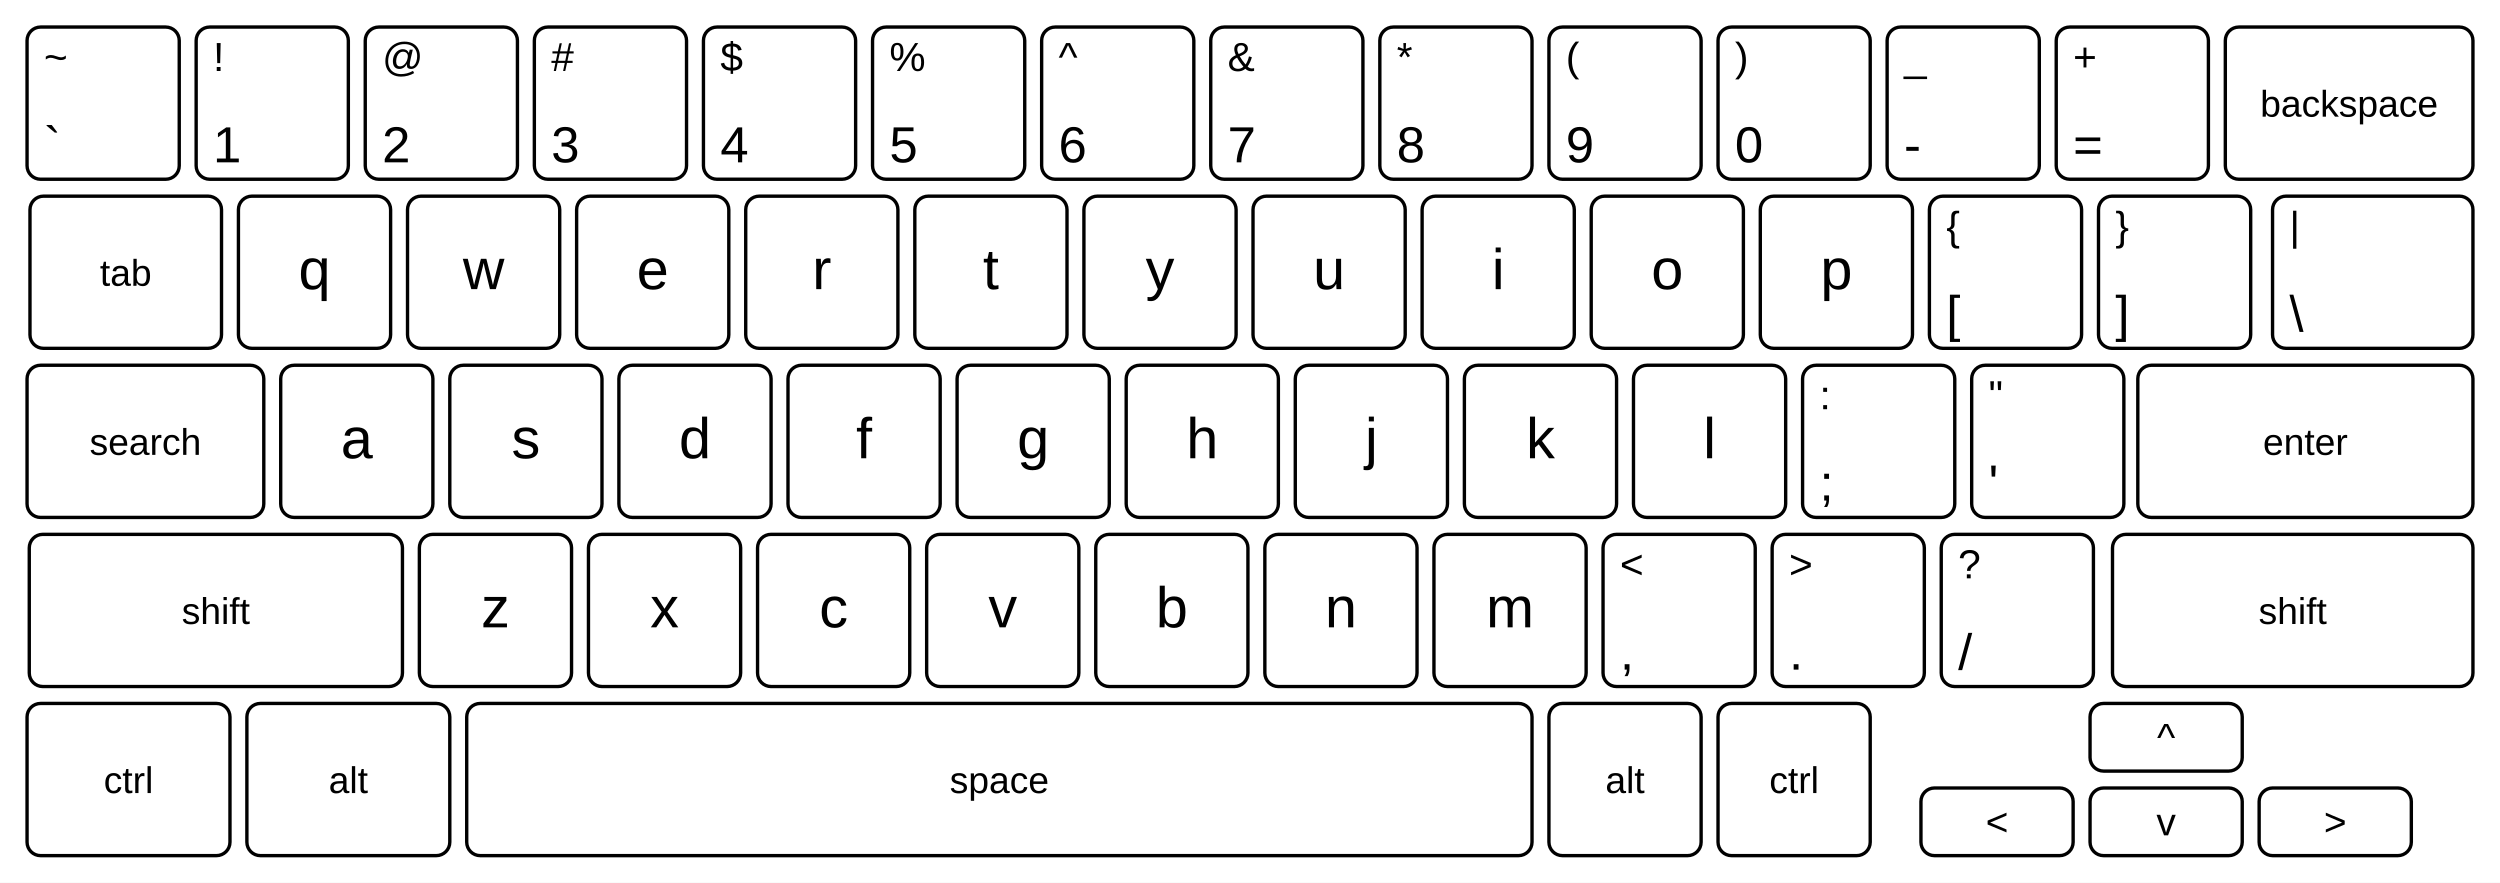
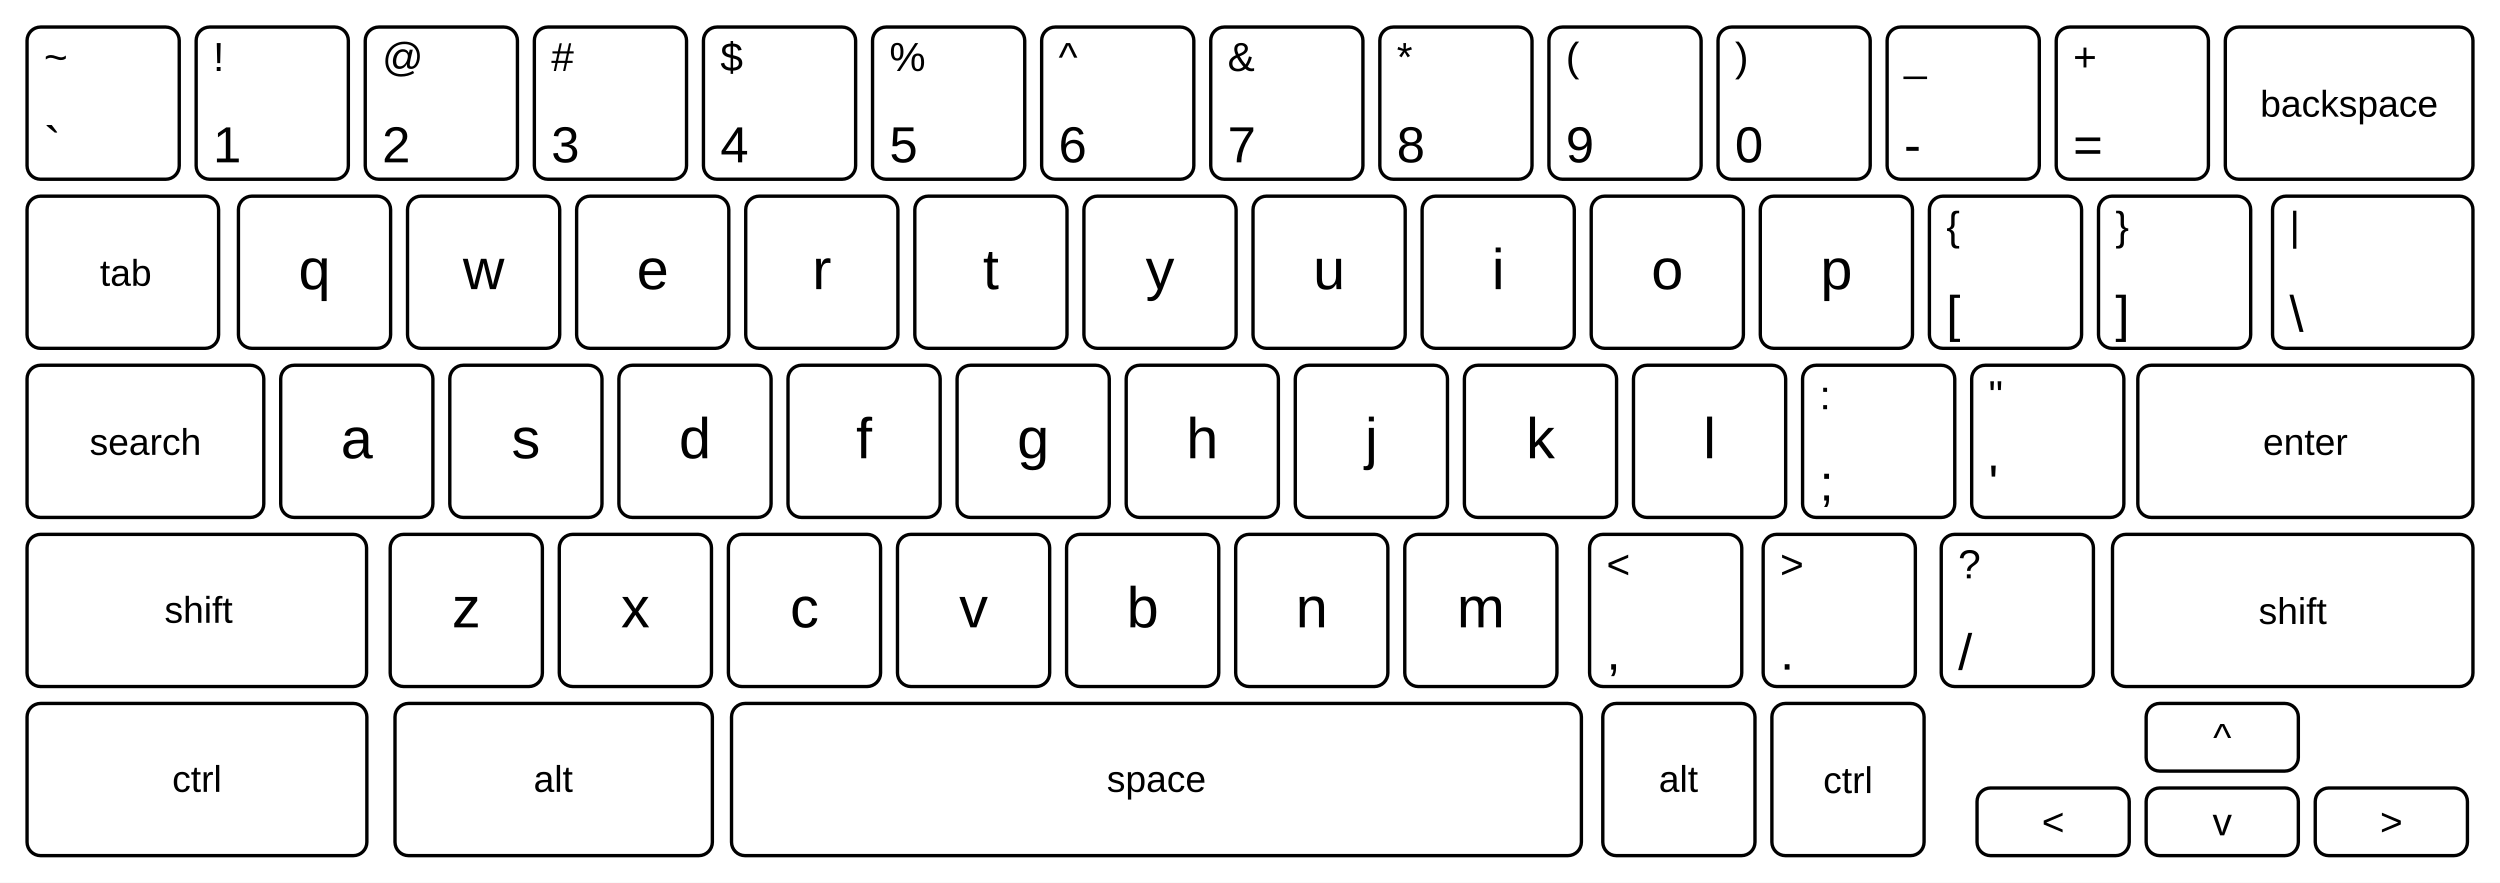
<svg xmlns="http://www.w3.org/2000/svg" viewBox="0 0 1478.439 522">
  <rect x="0" y="0" width="1478.439" height="522" fill="white" style="" />
  <g transform="translate(-29,-129)">
    <rect x="45.0" y="145.0" width="90.0" height="90.0" rx="8" ry="8" fill="white" stroke="black" stroke-width="2" />
    <text x="55.0" y="171.0" font-family="Arial, sans-serif" font-size="24" fill="black" style="white-space: pre;">~</text>
    <text x="55.0" y="225.0" font-family="Arial, sans-serif" font-size="30" fill="black" style="white-space: pre;">`</text>
    <rect x="145.0" y="145.0" width="90.0" height="90.0" rx="8" ry="8" fill="white" stroke="black" stroke-width="2" />
    <text x="155.0" y="171.0" font-family="Arial, sans-serif" font-size="24" fill="black" style="white-space: pre;">!</text>
    <text x="155.0" y="225.0" font-family="Arial, sans-serif" font-size="30" fill="black" style="white-space: pre;">1</text>
    <rect x="245.0" y="145.0" width="90.0" height="90.0" rx="8" ry="8" fill="white" stroke="black" stroke-width="2" />
    <text x="255.0" y="171.0" font-family="Arial, sans-serif" font-size="24" fill="black" style="white-space: pre;">@</text>
    <text x="255.0" y="225.0" font-family="Arial, sans-serif" font-size="30" fill="black" style="white-space: pre;">2</text>
    <rect x="345.0" y="145.0" width="90.0" height="90.0" rx="8" ry="8" fill="white" stroke="black" stroke-width="2" />
    <text x="355.0" y="171.0" font-family="Arial, sans-serif" font-size="24" fill="black" style="white-space: pre;">#</text>
    <text x="355.0" y="225.0" font-family="Arial, sans-serif" font-size="30" fill="black" style="white-space: pre;">3</text>
    <rect x="445.0" y="145.0" width="90.0" height="90.0" rx="8" ry="8" fill="white" stroke="black" stroke-width="2" />
    <text x="455.0" y="171.0" font-family="Arial, sans-serif" font-size="24" fill="black" style="white-space: pre;">$</text>
    <text x="455.0" y="225.0" font-family="Arial, sans-serif" font-size="30" fill="black" style="white-space: pre;">4</text>
    <rect x="545.0" y="145.0" width="90.0" height="90.0" rx="8" ry="8" fill="white" stroke="black" stroke-width="2" />
    <text x="555.0" y="171.0" font-family="Arial, sans-serif" font-size="24" fill="black" style="white-space: pre;">%</text>
    <text x="555.0" y="225.0" font-family="Arial, sans-serif" font-size="30" fill="black" style="white-space: pre;">5</text>
    <rect x="645.0" y="145.0" width="90.0" height="90.0" rx="8" ry="8" fill="white" stroke="black" stroke-width="2" />
    <text x="655.0" y="171.0" font-family="Arial, sans-serif" font-size="24" fill="black" style="white-space: pre;">^</text>
    <text x="655.0" y="225.0" font-family="Arial, sans-serif" font-size="30" fill="black" style="white-space: pre;">6</text>
    <rect x="745.0" y="145.0" width="90.0" height="90.0" rx="8" ry="8" fill="white" stroke="black" stroke-width="2" />
    <text x="755.0" y="171.0" font-family="Arial, sans-serif" font-size="24" fill="black" style="white-space: pre;">&amp;</text>
    <text x="755.0" y="225.0" font-family="Arial, sans-serif" font-size="30" fill="black" style="white-space: pre;">7</text>
    <rect x="845.0" y="145.0" width="90.0" height="90.0" rx="8" ry="8" fill="white" stroke="black" stroke-width="2" />
    <text x="855.0" y="171.0" font-family="Arial, sans-serif" font-size="24" fill="black" style="white-space: pre;">*</text>
    <text x="855.0" y="225.0" font-family="Arial, sans-serif" font-size="30" fill="black" style="white-space: pre;">8</text>
    <rect x="945.0" y="145.0" width="90.0" height="90.0" rx="8" ry="8" fill="white" stroke="black" stroke-width="2" />
    <text x="955.0" y="171.0" font-family="Arial, sans-serif" font-size="24" fill="black" style="white-space: pre;">(</text>
    <text x="955.0" y="225.0" font-family="Arial, sans-serif" font-size="30" fill="black" style="white-space: pre;">9</text>
    <rect x="1045.0" y="145.0" width="90.0" height="90.0" rx="8" ry="8" fill="white" stroke="black" stroke-width="2" />
    <text x="1055.0" y="171.0" font-family="Arial, sans-serif" font-size="24" fill="black" style="white-space: pre;">)</text>
    <text x="1055.0" y="225.0" font-family="Arial, sans-serif" font-size="30" fill="black" style="white-space: pre;">0</text>
    <rect x="1145.0" y="145.0" width="90.0" height="90.0" rx="8" ry="8" fill="white" stroke="black" stroke-width="2" />
    <text x="1155.0" y="171.0" font-family="Arial, sans-serif" font-size="24" fill="black" style="white-space: pre;">_</text>
    <text x="1155.0" y="225.0" font-family="Arial, sans-serif" font-size="30" fill="black" style="white-space: pre;">-</text>
    <rect x="1245.0" y="145.0" width="90.0" height="90.0" rx="8" ry="8" fill="white" stroke="black" stroke-width="2" />
    <text x="1255.0" y="171.0" font-family="Arial, sans-serif" font-size="24" fill="black" style="white-space: pre;">+</text>
    <text x="1255.0" y="225.0" font-family="Arial, sans-serif" font-size="30" fill="black" style="white-space: pre;">=</text>
    <rect x="1345" y="145" width="146.437" height="90" rx="8" ry="8" fill="white" stroke="black" stroke-width="2" style="" />
    <text x="1418.22" y="198.0" font-family="Arial, sans-serif" font-size="22" fill="black" text-anchor="middle" style="white-space: pre;">backspace</text>
-     <rect x="46.724" y="245" width="113.276" height="90" rx="8" ry="8" fill="white" stroke="black" stroke-width="2" style="" />
+     <rect x="45" y="245" width="113.276" height="90" rx="8" ry="8" fill="white" stroke="black" stroke-width="2" style="" />
    <text x="103.36" y="298.0" font-family="Arial, sans-serif" font-size="22" fill="black" text-anchor="middle" style="white-space: pre;">tab</text>
    <rect x="170.0" y="245.0" width="90.0" height="90.0" rx="8" ry="8" fill="white" stroke="black" stroke-width="2" />
    <text x="215.0" y="300.0" font-family="Arial, sans-serif" font-size="34" fill="black" text-anchor="middle" style="white-space: pre;">q</text>
    <rect x="270.0" y="245.0" width="90.0" height="90.0" rx="8" ry="8" fill="white" stroke="black" stroke-width="2" />
    <text x="315.0" y="300.0" font-family="Arial, sans-serif" font-size="34" fill="black" text-anchor="middle" style="white-space: pre;">w</text>
    <rect x="370.0" y="245.0" width="90.0" height="90.0" rx="8" ry="8" fill="white" stroke="black" stroke-width="2" />
    <text x="415.0" y="300.0" font-family="Arial, sans-serif" font-size="34" fill="black" text-anchor="middle" style="white-space: pre;">e</text>
    <rect x="470.0" y="245.0" width="90.0" height="90.0" rx="8" ry="8" fill="white" stroke="black" stroke-width="2" />
    <text x="515.0" y="300.0" font-family="Arial, sans-serif" font-size="34" fill="black" text-anchor="middle" style="white-space: pre;">r</text>
    <rect x="570.0" y="245.0" width="90.0" height="90.0" rx="8" ry="8" fill="white" stroke="black" stroke-width="2" />
    <text x="615.0" y="300.0" font-family="Arial, sans-serif" font-size="34" fill="black" text-anchor="middle" style="white-space: pre;">t</text>
    <rect x="670.0" y="245.0" width="90.0" height="90.0" rx="8" ry="8" fill="white" stroke="black" stroke-width="2" />
    <text x="715.0" y="300.0" font-family="Arial, sans-serif" font-size="34" fill="black" text-anchor="middle" style="white-space: pre;">y</text>
    <rect x="770.0" y="245.0" width="90.0" height="90.0" rx="8" ry="8" fill="white" stroke="black" stroke-width="2" />
    <text x="815.0" y="300.0" font-family="Arial, sans-serif" font-size="34" fill="black" text-anchor="middle" style="white-space: pre;">u</text>
    <rect x="870.0" y="245.0" width="90.0" height="90.0" rx="8" ry="8" fill="white" stroke="black" stroke-width="2" />
    <text x="915.0" y="300.0" font-family="Arial, sans-serif" font-size="34" fill="black" text-anchor="middle" style="white-space: pre;">i</text>
    <rect x="970.0" y="245.0" width="90.0" height="90.0" rx="8" ry="8" fill="white" stroke="black" stroke-width="2" />
    <text x="1015.0" y="300.0" font-family="Arial, sans-serif" font-size="34" fill="black" text-anchor="middle" style="white-space: pre;">o</text>
    <rect x="1070.0" y="245.0" width="90.0" height="90.0" rx="8" ry="8" fill="white" stroke="black" stroke-width="2" />
    <text x="1115.0" y="300.0" font-family="Arial, sans-serif" font-size="34" fill="black" text-anchor="middle" style="white-space: pre;">p</text>
    <rect x="1170.0" y="245.0" width="90.0" height="90.0" rx="8" ry="8" fill="white" stroke="black" stroke-width="2" />
    <text x="1180.0" y="271.0" font-family="Arial, sans-serif" font-size="24" fill="black" style="white-space: pre;">{</text>
    <text x="1180.0" y="325.0" font-family="Arial, sans-serif" font-size="30" fill="black" style="white-space: pre;">[</text>
    <rect x="1270.0" y="245.0" width="90.0" height="90.0" rx="8" ry="8" fill="white" stroke="black" stroke-width="2" />
    <text x="1280.0" y="271.0" font-family="Arial, sans-serif" font-size="24" fill="black" style="white-space: pre;">}</text>
    <text x="1280.0" y="325.0" font-family="Arial, sans-serif" font-size="30" fill="black" style="white-space: pre;">]</text>
    <rect x="1372.93" y="245" width="118.506" height="90" rx="8" ry="8" fill="white" stroke="black" stroke-width="2" style="" />
    <text x="1382.93" y="271.0" font-family="Arial, sans-serif" font-size="24" fill="black" style="white-space: pre;">|</text>
    <text x="1382.93" y="325.0" font-family="Arial, sans-serif" font-size="30" fill="black" style="white-space: pre;">\</text>
    <rect x="45.0" y="345.0" width="140.0" height="90.0" rx="8" ry="8" fill="white" stroke="black" stroke-width="2" />
    <text x="115.0" y="398.0" font-family="Arial, sans-serif" font-size="22" fill="black" text-anchor="middle" style="white-space: pre;">search</text>
    <rect x="195.0" y="345.0" width="90.0" height="90.0" rx="8" ry="8" fill="white" stroke="black" stroke-width="2" />
    <text x="240.0" y="400.0" font-family="Arial, sans-serif" font-size="34" fill="black" text-anchor="middle" style="white-space: pre;">a</text>
    <rect x="295.0" y="345.0" width="90.0" height="90.0" rx="8" ry="8" fill="white" stroke="black" stroke-width="2" />
    <text x="340.0" y="400.0" font-family="Arial, sans-serif" font-size="34" fill="black" text-anchor="middle" style="white-space: pre;">s</text>
    <rect x="395.0" y="345.0" width="90.0" height="90.0" rx="8" ry="8" fill="white" stroke="black" stroke-width="2" />
    <text x="440.0" y="400.0" font-family="Arial, sans-serif" font-size="34" fill="black" text-anchor="middle" style="white-space: pre;">d</text>
    <rect x="495.0" y="345.0" width="90.0" height="90.0" rx="8" ry="8" fill="white" stroke="black" stroke-width="2" />
    <text x="540.0" y="400.0" font-family="Arial, sans-serif" font-size="34" fill="black" text-anchor="middle" style="white-space: pre;">f</text>
    <rect x="595.0" y="345.0" width="90.0" height="90.0" rx="8" ry="8" fill="white" stroke="black" stroke-width="2" />
    <text x="640.0" y="400.0" font-family="Arial, sans-serif" font-size="34" fill="black" text-anchor="middle" style="white-space: pre;">g</text>
    <rect x="695.0" y="345.0" width="90.0" height="90.0" rx="8" ry="8" fill="white" stroke="black" stroke-width="2" />
    <text x="740.0" y="400.0" font-family="Arial, sans-serif" font-size="34" fill="black" text-anchor="middle" style="white-space: pre;">h</text>
    <rect x="795.0" y="345.0" width="90.0" height="90.0" rx="8" ry="8" fill="white" stroke="black" stroke-width="2" />
    <text x="840.0" y="400.0" font-family="Arial, sans-serif" font-size="34" fill="black" text-anchor="middle" style="white-space: pre;">j</text>
    <rect x="895.0" y="345.0" width="90.0" height="90.0" rx="8" ry="8" fill="white" stroke="black" stroke-width="2" />
    <text x="940.0" y="400.0" font-family="Arial, sans-serif" font-size="34" fill="black" text-anchor="middle" style="white-space: pre;">k</text>
    <rect x="995.0" y="345.0" width="90.0" height="90.0" rx="8" ry="8" fill="white" stroke="black" stroke-width="2" />
    <text x="1040.0" y="400.0" font-family="Arial, sans-serif" font-size="34" fill="black" text-anchor="middle" style="white-space: pre;">l</text>
    <rect x="1095.0" y="345.0" width="90.0" height="90.0" rx="8" ry="8" fill="white" stroke="black" stroke-width="2" />
    <text x="1105.0" y="371.0" font-family="Arial, sans-serif" font-size="24" fill="black" style="white-space: pre;">:</text>
    <text x="1105.0" y="425.0" font-family="Arial, sans-serif" font-size="30" fill="black" style="white-space: pre;">;</text>
    <rect x="1195.0" y="345.0" width="90.0" height="90.0" rx="8" ry="8" fill="white" stroke="black" stroke-width="2" />
    <text x="1205.0" y="371.0" font-family="Arial, sans-serif" font-size="24" fill="black" style="white-space: pre;">"</text>
    <text x="1205.0" y="425.0" font-family="Arial, sans-serif" font-size="30" fill="black" style="white-space: pre;">'</text>
    <rect x="1293.25" y="345" width="198.183" height="90" rx="8" ry="8" fill="white" stroke="black" stroke-width="2" style="" />
    <text x="1392.34" y="398.0" font-family="Arial, sans-serif" font-size="22" fill="black" text-anchor="middle" style="white-space: pre;">enter</text>
-     <rect x="46.31" y="445" width="220.69" height="90" rx="8" ry="8" fill="white" stroke="black" stroke-width="2" style="" />
-     <text x="156.655" y="498.0" font-family="Arial, sans-serif" font-size="22" fill="black" text-anchor="middle" style="white-space: pre;">shift</text>
-     <rect x="277.0" y="445.0" width="90.0" height="90.0" rx="8" ry="8" fill="white" stroke="black" stroke-width="2" />
-     <text x="322.0" y="500.0" font-family="Arial, sans-serif" font-size="34" fill="black" text-anchor="middle" style="white-space: pre;">z</text>
-     <rect x="377.0" y="445.0" width="90.0" height="90.0" rx="8" ry="8" fill="white" stroke="black" stroke-width="2" />
-     <text x="422.0" y="500.0" font-family="Arial, sans-serif" font-size="34" fill="black" text-anchor="middle" style="white-space: pre;">x</text>
-     <rect x="477.0" y="445.0" width="90.0" height="90.0" rx="8" ry="8" fill="white" stroke="black" stroke-width="2" />
-     <text x="522.0" y="500.0" font-family="Arial, sans-serif" font-size="34" fill="black" text-anchor="middle" style="white-space: pre;">c</text>
-     <rect x="577.0" y="445.0" width="90.0" height="90.0" rx="8" ry="8" fill="white" stroke="black" stroke-width="2" />
-     <text x="622.0" y="500.0" font-family="Arial, sans-serif" font-size="34" fill="black" text-anchor="middle" style="white-space: pre;">v</text>
-     <rect x="677.0" y="445.0" width="90.0" height="90.0" rx="8" ry="8" fill="white" stroke="black" stroke-width="2" />
-     <text x="722.0" y="500.0" font-family="Arial, sans-serif" font-size="34" fill="black" text-anchor="middle" style="white-space: pre;">b</text>
-     <rect x="777.0" y="445.0" width="90.0" height="90.0" rx="8" ry="8" fill="white" stroke="black" stroke-width="2" />
-     <text x="822.0" y="500.0" font-family="Arial, sans-serif" font-size="34" fill="black" text-anchor="middle" style="white-space: pre;">n</text>
-     <rect x="877.0" y="445.0" width="90.0" height="90.0" rx="8" ry="8" fill="white" stroke="black" stroke-width="2" />
-     <text x="922.0" y="500.0" font-family="Arial, sans-serif" font-size="34" fill="black" text-anchor="middle" style="white-space: pre;">m</text>
-     <rect x="977.0" y="445.0" width="90.0" height="90.0" rx="8" ry="8" fill="white" stroke="black" stroke-width="2" />
-     <text x="987.0" y="471.0" font-family="Arial, sans-serif" font-size="24" fill="black" style="white-space: pre;">&lt;</text>
-     <text x="987.0" y="525.0" font-family="Arial, sans-serif" font-size="30" fill="black" style="white-space: pre;">,</text>
-     <rect x="1077.0" y="445.0" width="90.0" height="90.0" rx="8" ry="8" fill="white" stroke="black" stroke-width="2" />
-     <text x="1087.0" y="471.0" font-family="Arial, sans-serif" font-size="24" fill="black" style="white-space: pre;">&gt;</text>
-     <text x="1087.0" y="525.0" font-family="Arial, sans-serif" font-size="30" fill="black" style="white-space: pre;">.</text>
+     <rect x="45" y="445" width="200.783" height="90" rx="8" ry="8" fill="white" stroke="black" stroke-width="2" style="" />
+     <text x="146.447" y="497.299" font-family="Arial, sans-serif" font-size="22" fill="black" text-anchor="middle" style="white-space: pre; font-size: 22px;">shift</text>
+     <rect x="259.747" y="445" width="90" height="90" rx="8" ry="8" fill="white" stroke="black" stroke-width="2" />
+     <text x="304.747" y="500" font-family="Arial, sans-serif" font-size="34" fill="black" text-anchor="middle" style="white-space: pre; font-size: 34px;">z</text>
+     <rect x="359.747" y="445" width="90" height="90" rx="8" ry="8" fill="white" stroke="black" stroke-width="2" />
+     <text x="404.747" y="500" font-family="Arial, sans-serif" font-size="34" fill="black" text-anchor="middle" style="white-space: pre; font-size: 34px;">x</text>
+     <rect x="459.747" y="445" width="90" height="90" rx="8" ry="8" fill="white" stroke="black" stroke-width="2" />
+     <text x="504.747" y="500" font-family="Arial, sans-serif" font-size="34" fill="black" text-anchor="middle" style="white-space: pre; font-size: 34px;">c</text>
+     <rect x="559.747" y="445" width="90" height="90" rx="8" ry="8" fill="white" stroke="black" stroke-width="2" />
+     <text x="604.747" y="500" font-family="Arial, sans-serif" font-size="34" fill="black" text-anchor="middle" style="white-space: pre; font-size: 34px;">v</text>
+     <rect x="659.747" y="445" width="90" height="90" rx="8" ry="8" fill="white" stroke="black" stroke-width="2" />
+     <text x="704.747" y="500" font-family="Arial, sans-serif" font-size="34" fill="black" text-anchor="middle" style="white-space: pre; font-size: 34px;">b</text>
+     <rect x="759.747" y="445" width="90" height="90" rx="8" ry="8" fill="white" stroke="black" stroke-width="2" />
+     <text x="804.747" y="500" font-family="Arial, sans-serif" font-size="34" fill="black" text-anchor="middle" style="white-space: pre; font-size: 34px;">n</text>
+     <rect x="859.747" y="445" width="90" height="90" rx="8" ry="8" fill="white" stroke="black" stroke-width="2" />
+     <text x="904.747" y="500" font-family="Arial, sans-serif" font-size="34" fill="black" text-anchor="middle" style="white-space: pre; font-size: 34px;">m</text>
+     <rect x="969.037" y="445" width="90" height="90" rx="8" ry="8" fill="white" stroke="black" stroke-width="2" />
+     <text x="979.037" y="471" font-family="Arial, sans-serif" font-size="24" fill="black" style="white-space: pre; font-size: 24px;">&lt;</text>
+     <text x="979.037" y="525" font-family="Arial, sans-serif" font-size="30" fill="black" style="white-space: pre; font-size: 30px;">,</text>
+     <rect x="1071.69" y="445" width="90" height="90" rx="8" ry="8" fill="white" stroke="black" stroke-width="2" />
+     <text x="1081.69" y="471" font-family="Arial, sans-serif" font-size="24" fill="black" style="white-space: pre; font-size: 24px;">&gt;</text>
+     <text x="1081.69" y="525" font-family="Arial, sans-serif" font-size="30" fill="black" style="white-space: pre; font-size: 30px;">.</text>
    <rect x="1177.0" y="445.0" width="90.0" height="90.0" rx="8" ry="8" fill="white" stroke="black" stroke-width="2" />
    <text x="1187.0" y="471.0" font-family="Arial, sans-serif" font-size="24" fill="black" style="white-space: pre;">?</text>
    <text x="1187.0" y="525.0" font-family="Arial, sans-serif" font-size="30" fill="black" style="white-space: pre;">/</text>
    <rect x="1278.28" y="445" width="213.159" height="90" rx="8" ry="8" fill="white" stroke="black" stroke-width="2" style="" />
    <text x="1384.86" y="498.0" font-family="Arial, sans-serif" font-size="22" fill="black" text-anchor="middle" style="white-space: pre;">shift</text>
-     <rect x="45.0" y="545.0" width="120.0" height="90.0" rx="8" ry="8" fill="white" stroke="black" stroke-width="2" />
-     <text x="105.0" y="598.0" font-family="Arial, sans-serif" font-size="22" fill="black" text-anchor="middle" style="white-space: pre;">ctrl</text>
-     <rect x="175.0" y="545.0" width="120.0" height="90.0" rx="8" ry="8" fill="white" stroke="black" stroke-width="2" />
-     <text x="235.0" y="598.0" font-family="Arial, sans-serif" font-size="22" fill="black" text-anchor="middle" style="white-space: pre;">alt</text>
-     <rect x="305.0" y="545.0" width="630.0" height="90.0" rx="8" ry="8" fill="white" stroke="black" stroke-width="2" />
-     <text x="620.0" y="598.0" font-family="Arial, sans-serif" font-size="22" fill="black" text-anchor="middle" style="white-space: pre;">space</text>
-     <rect x="945.0" y="545.0" width="90.0" height="90.0" rx="8" ry="8" fill="white" stroke="black" stroke-width="2" />
-     <text x="990.0" y="598.0" font-family="Arial, sans-serif" font-size="22" fill="black" text-anchor="middle" style="white-space: pre;">alt</text>
-     <rect x="1045.0" y="545.0" width="90.0" height="90.0" rx="8" ry="8" fill="white" stroke="black" stroke-width="2" />
-     <text x="1090.0" y="598.0" font-family="Arial, sans-serif" font-size="22" fill="black" text-anchor="middle" style="white-space: pre;">ctrl</text>
-     <rect x="1265.0" y="545.0" width="90.0" height="40.0" rx="8" ry="8" fill="white" stroke="black" stroke-width="2" />
-     <text x="1310.0" y="573.0" font-family="Arial, sans-serif" font-size="23" fill="black" text-anchor="middle" style="white-space: pre;">^</text>
-     <rect x="1165.0" y="595.0" width="90.0" height="40.0" rx="8" ry="8" fill="white" stroke="black" stroke-width="2" />
-     <text x="1210.0" y="623.0" font-family="Arial, sans-serif" font-size="23" fill="black" text-anchor="middle" style="white-space: pre;">&lt;</text>
-     <rect x="1265.0" y="595.0" width="90.0" height="40.0" rx="8" ry="8" fill="white" stroke="black" stroke-width="2" />
-     <text x="1310.0" y="623.0" font-family="Arial, sans-serif" font-size="23" fill="black" text-anchor="middle" style="white-space: pre;">v</text>
-     <rect x="1365.0" y="595.0" width="90.0" height="40.0" rx="8" ry="8" fill="white" stroke="black" stroke-width="2" />
-     <text x="1410.0" y="623.0" font-family="Arial, sans-serif" font-size="23" fill="black" text-anchor="middle" style="white-space: pre;">&gt;</text>
+     <rect x="45" y="545" width="200.956" height="90" rx="8" ry="8" fill="white" stroke="black" stroke-width="2" style="" />
+     <text x="145.478" y="597.299" font-family="Arial, sans-serif" font-size="22" fill="black" text-anchor="middle" style="white-space: pre; font-size: 22px;">ctrl</text>
+     <rect x="262.592" y="545" width="187.684" height="90" rx="8" ry="8" fill="white" stroke="black" stroke-width="2" style="" />
+     <text x="356.175" y="597.299" font-family="Arial, sans-serif" font-size="22" fill="black" text-anchor="middle" style="white-space: pre; font-size: 22px;">alt</text>
+     <rect x="461.603" y="545" width="502.594" height="90" rx="8" ry="8" fill="white" stroke="black" stroke-width="2" style="" />
+     <text x="712.9" y="597.299" font-family="Arial, sans-serif" font-size="22" fill="black" text-anchor="middle" style="white-space: pre; font-size: 22px;">space</text>
+     <rect x="976.851" y="545" width="90" height="90" rx="8" ry="8" fill="white" stroke="black" stroke-width="2" />
+     <text x="1021.59" y="597.299" font-family="Arial, sans-serif" font-size="22" fill="black" text-anchor="middle" style="white-space: pre; font-size: 22px;">alt</text>
+     <rect x="1076.85" y="545" width="90" height="90" rx="8" ry="8" fill="white" stroke="black" stroke-width="2" />
+     <text x="1121.85" y="598" font-family="Arial, sans-serif" font-size="22" fill="black" text-anchor="middle" style="white-space: pre; font-size: 22px;">ctrl</text>
+     <rect x="1298.18" y="545" width="90" height="40" rx="8" ry="8" fill="white" stroke="black" stroke-width="2" />
+     <text x="1343.18" y="573" font-family="Arial, sans-serif" font-size="23" fill="black" text-anchor="middle" style="white-space: pre; font-size: 23px;">^</text>
+     <rect x="1198.18" y="595" width="90" height="40" rx="8" ry="8" fill="white" stroke="black" stroke-width="2" />
+     <text x="1243.18" y="623" font-family="Arial, sans-serif" font-size="23" fill="black" text-anchor="middle" style="white-space: pre; font-size: 23px;">&lt;</text>
+     <rect x="1298.18" y="595" width="90" height="40" rx="8" ry="8" fill="white" stroke="black" stroke-width="2" />
+     <text x="1343.18" y="623" font-family="Arial, sans-serif" font-size="23" fill="black" text-anchor="middle" style="white-space: pre; font-size: 23px;">v</text>
+     <rect x="1398.18" y="595" width="90" height="40" rx="8" ry="8" fill="white" stroke="black" stroke-width="2" />
+     <text x="1443.18" y="623" font-family="Arial, sans-serif" font-size="23" fill="black" text-anchor="middle" style="white-space: pre; font-size: 23px;">&gt;</text>
  </g>
</svg>
